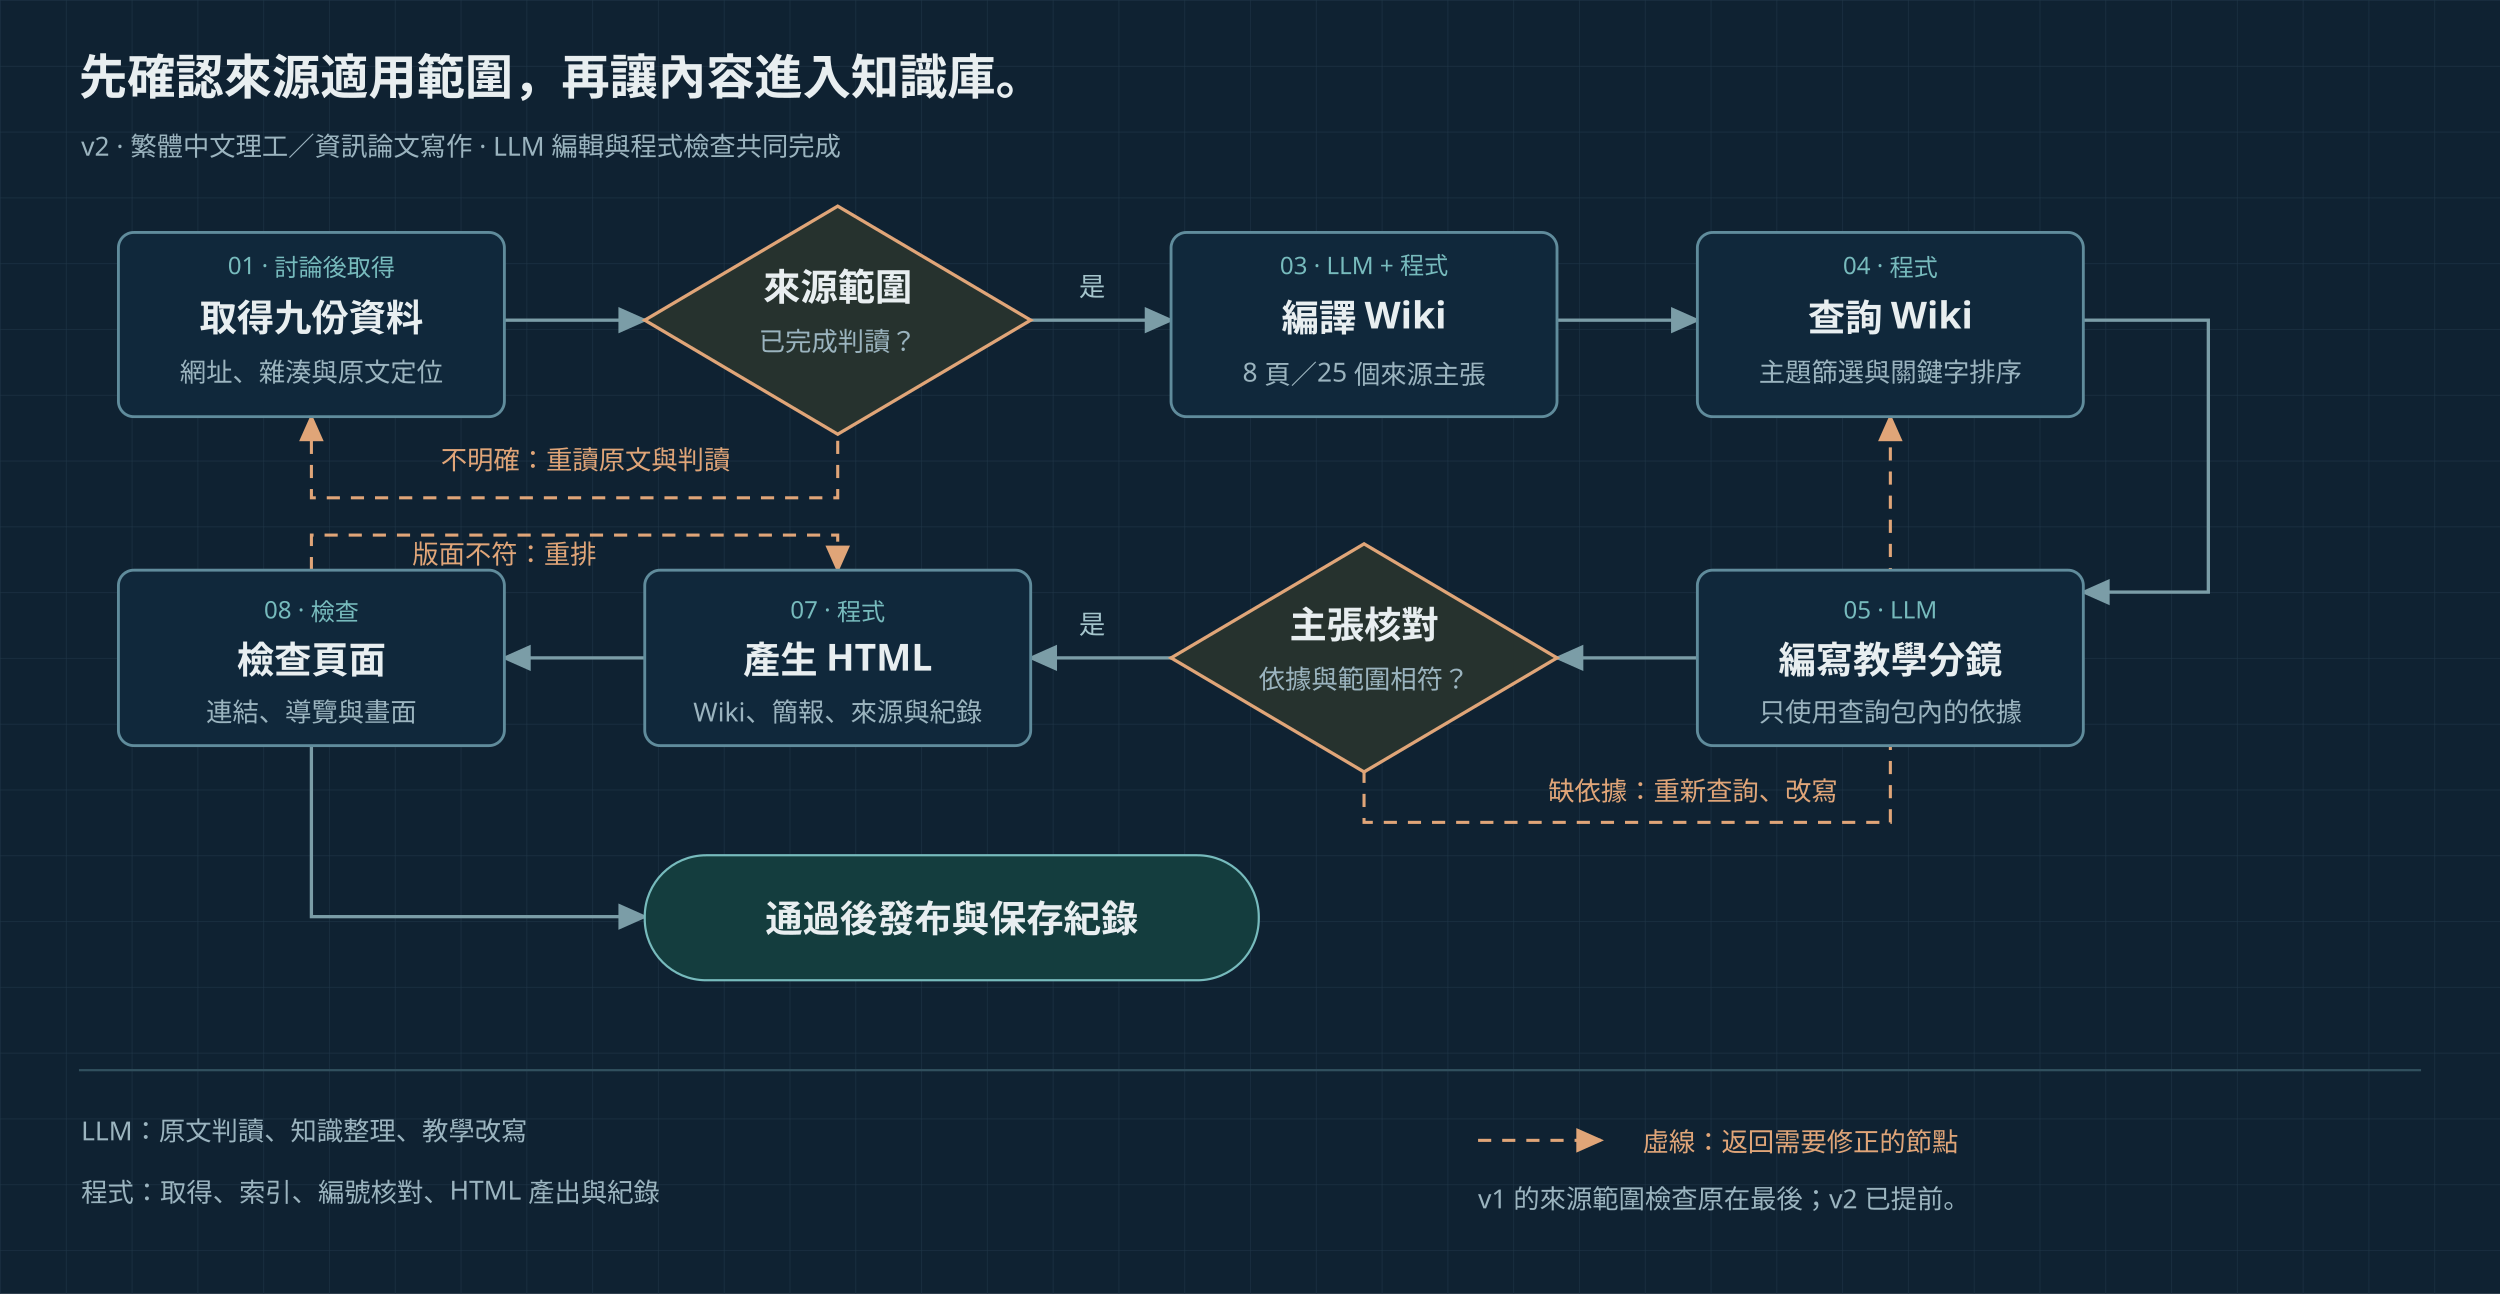
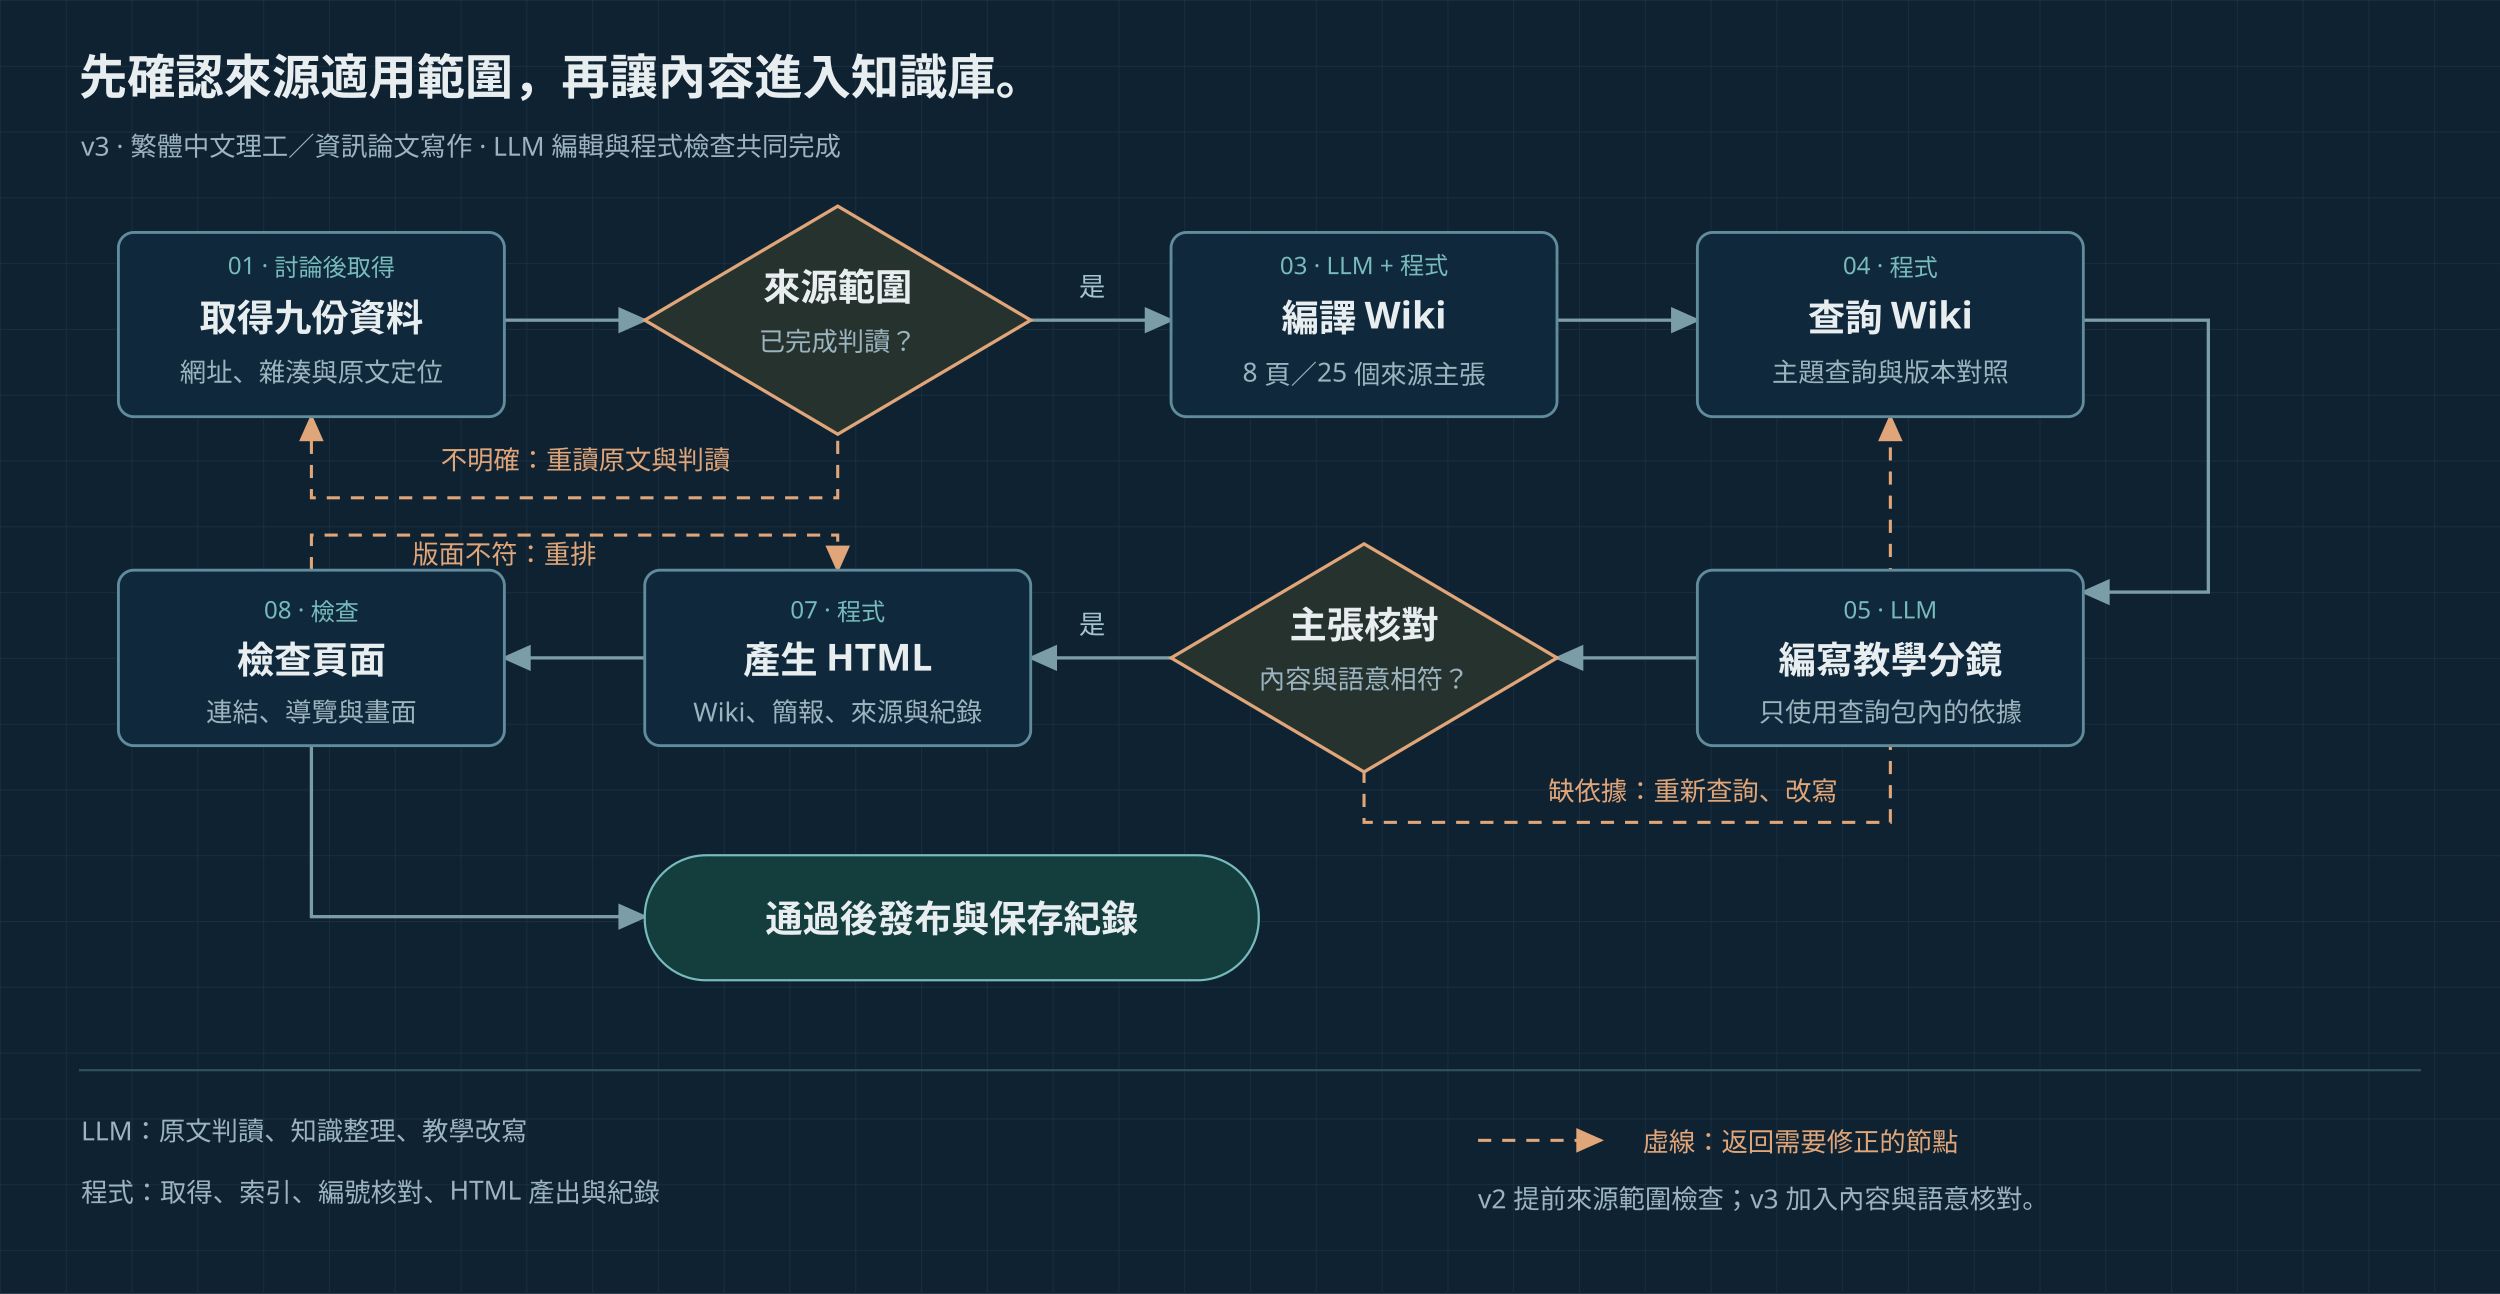
<svg xmlns="http://www.w3.org/2000/svg" viewBox="0 0 1140 590" role="img" aria-labelledby="title desc">
  <defs>
    <pattern id="grid" width="30" height="30" patternUnits="userSpaceOnUse">
      <path d="M30 0H0V30" fill="none" stroke="#203647" stroke-width=".5" />
    </pattern>
    <marker id="arrow" markerWidth="9" markerHeight="8" refX="8" refY="4" orient="auto">
      <path d="M0 0 9 4 0 8Z" fill="#7b9da7" />
    </marker>
    <marker id="return" markerWidth="9" markerHeight="8" refX="8" refY="4" orient="auto">
      <path d="M0 0 9 4 0 8Z" fill="#e0a578" />
    </marker>
  </defs>
  <style>text{font-family:'Noto Sans TC','Microsoft JhengHei',sans-serif;fill:#e8eef0}.name{font-size:17px;font-weight:600}.sub{font-size:12px;fill:#9bb4bf}.label{font-size:12px;fill:#a5c5cc}.loop{font-size:12px;fill:#e0a578}.num{font-size:11px;fill:#77bbbd}.box{fill:#10283b;stroke:#608c9c;stroke-width:1.3}.gate{fill:#26322e;stroke:#e0a578;stroke-width:1.5}.flow{fill:none;stroke:#7b9da7;stroke-width:1.5;marker-end:url(#arrow)}.back{fill:none;stroke:#e0a578;stroke-width:1.4;stroke-dasharray:6 5;marker-end:url(#return)}</style>
  <path d="M0 0H1140V590H0Z" fill="#0f2232" />
  <path d="M0 0H1140V590H0Z" fill="url(#grid)" />
  <text x="36" y="43" font-size="22" font-weight="600">先確認來源適用範圍，再讓內容進入知識庫。</text>
-   <text x="37" y="71" class="sub">v2 · 繁體中文理工／資訊論文寫作 · LLM 編輯與程式檢查共同完成</text>
+   <text x="37" y="71" class="sub">v3 · 繁體中文理工／資訊論文寫作 · LLM 編輯與程式檢查共同完成</text>
  <path class="flow" d="M230 146H294" />
  <path class="flow" d="M470 146H534" />
  <path class="flow" d="M710 146H774" />
  <path class="flow" d="M950 146H1007V270H950" />
  <path class="flow" d="M774 300H710" />
  <path class="flow" d="M534 300H470" />
  <path class="flow" d="M294 300H230" />
  <path class="flow" d="M142 340V418H294" />
  <path class="back" d="M382 190V227H142V190" />
  <text x="201" y="214" class="loop">不明確：重讀原文與判讀</text>
  <path class="back" d="M622 340V375H862V190" />
  <text x="706" y="365" class="loop">缺依據：重新查詢、改寫</text>
  <path class="back" d="M142 260V244H382V260" />
  <text x="188" y="257" class="loop">版面不符：重排</text>
  <rect class="box" x="54" y="106" width="176" height="84" rx="7" />
  <text x="142" y="125" class="num" text-anchor="middle">01 · 討論後取得</text>
  <text x="142" y="151" class="name" text-anchor="middle">取得九份資料</text>
  <text x="142" y="174" class="sub" text-anchor="middle">網址、雜湊與原文定位</text>
  <polygon class="gate" points="382,94 470,146 382,198 294,146" />
  <text x="382" y="137" class="name" text-anchor="middle">來源範圍</text>
  <text x="382" y="160" class="sub" text-anchor="middle">已完成判讀？</text>
  <text x="492" y="135" class="label">是</text>
  <rect class="box" x="534" y="106" width="176" height="84" rx="7" />
  <text x="622" y="125" class="num" text-anchor="middle">03 · LLM + 程式</text>
  <text x="622" y="151" class="name" text-anchor="middle">編譯 Wiki</text>
  <text x="622" y="174" class="sub" text-anchor="middle">8 頁／25 個來源主張</text>
  <rect class="box" x="774" y="106" width="176" height="84" rx="7" />
  <text x="862" y="125" class="num" text-anchor="middle">04 · 程式</text>
  <text x="862" y="151" class="name" text-anchor="middle">查詢 Wiki</text>
-   <text x="862" y="174" class="sub" text-anchor="middle">主題篩選與關鍵字排序</text>
+   <text x="862" y="174" class="sub" text-anchor="middle">主題查詢與版本對照</text>
  <rect class="box" x="774" y="260" width="176" height="80" rx="7" />
  <text x="862" y="282" class="num" text-anchor="middle">05 · LLM</text>
  <text x="862" y="307" class="name" text-anchor="middle">編寫教學分鏡</text>
  <text x="862" y="329" class="sub" text-anchor="middle">只使用查詢包內的依據</text>
  <polygon class="gate" points="622,248 710,300 622,352 534,300" />
  <text x="622" y="291" class="name" text-anchor="middle">主張核對</text>
-   <text x="622" y="314" class="sub" text-anchor="middle">依據與範圍相符？</text>
+   <text x="622" y="314" class="sub" text-anchor="middle">內容與語意相符？</text>
  <text x="492" y="289" class="label">是</text>
  <rect class="box" x="294" y="260" width="176" height="80" rx="7" />
  <text x="382" y="282" class="num" text-anchor="middle">07 · 程式</text>
  <text x="382" y="307" class="name" text-anchor="middle">產生 HTML</text>
  <text x="382" y="329" class="sub" text-anchor="middle">Wiki、簡報、來源與紀錄</text>
  <rect class="box" x="54" y="260" width="176" height="80" rx="7" />
  <text x="142" y="282" class="num" text-anchor="middle">08 · 檢查</text>
  <text x="142" y="307" class="name" text-anchor="middle">檢查頁面</text>
  <text x="142" y="329" class="sub" text-anchor="middle">連結、導覽與畫面</text>
  <rect x="294" y="390" width="280" height="57" rx="28" fill="#143d3e" stroke="#77bbbd" />
  <text x="434" y="425" class="name" text-anchor="middle">通過後發布與保存紀錄</text>
  <path d="M36 488H1104" stroke="#31505e" />
  <text x="37" y="520" class="sub">LLM：原文判讀、知識整理、教學改寫</text>
  <text x="37" y="548" class="sub">程式：取得、索引、編號核對、HTML 產出與紀錄</text>
  <path class="back" d="M674 520H730" />
  <text x="749" y="525" class="loop">虛線：返回需要修正的節點</text>
-   <text x="674" y="551" class="sub">v1 的來源範圍檢查原在最後；v2 已提前。</text>
+   <text x="674" y="551" class="sub">v2 提前來源範圍檢查；v3 加入內容與語意核對。</text>
</svg>
